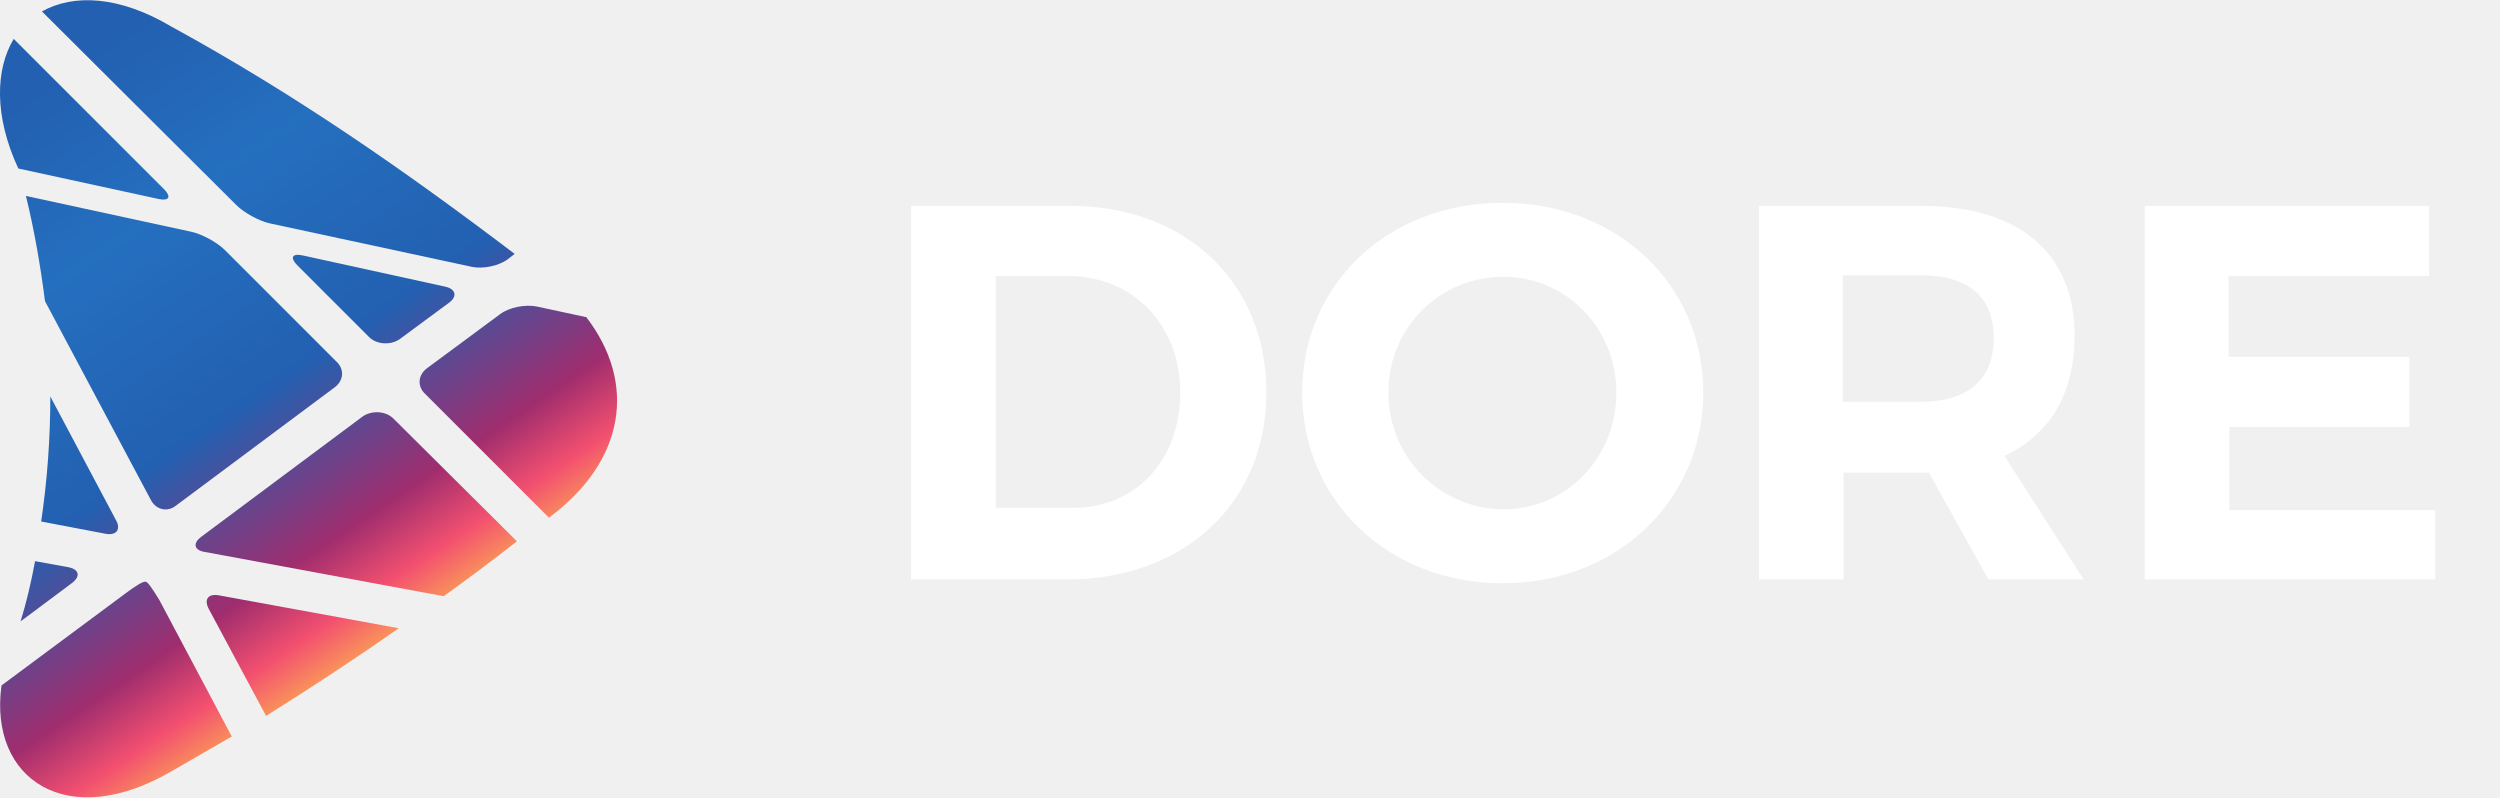
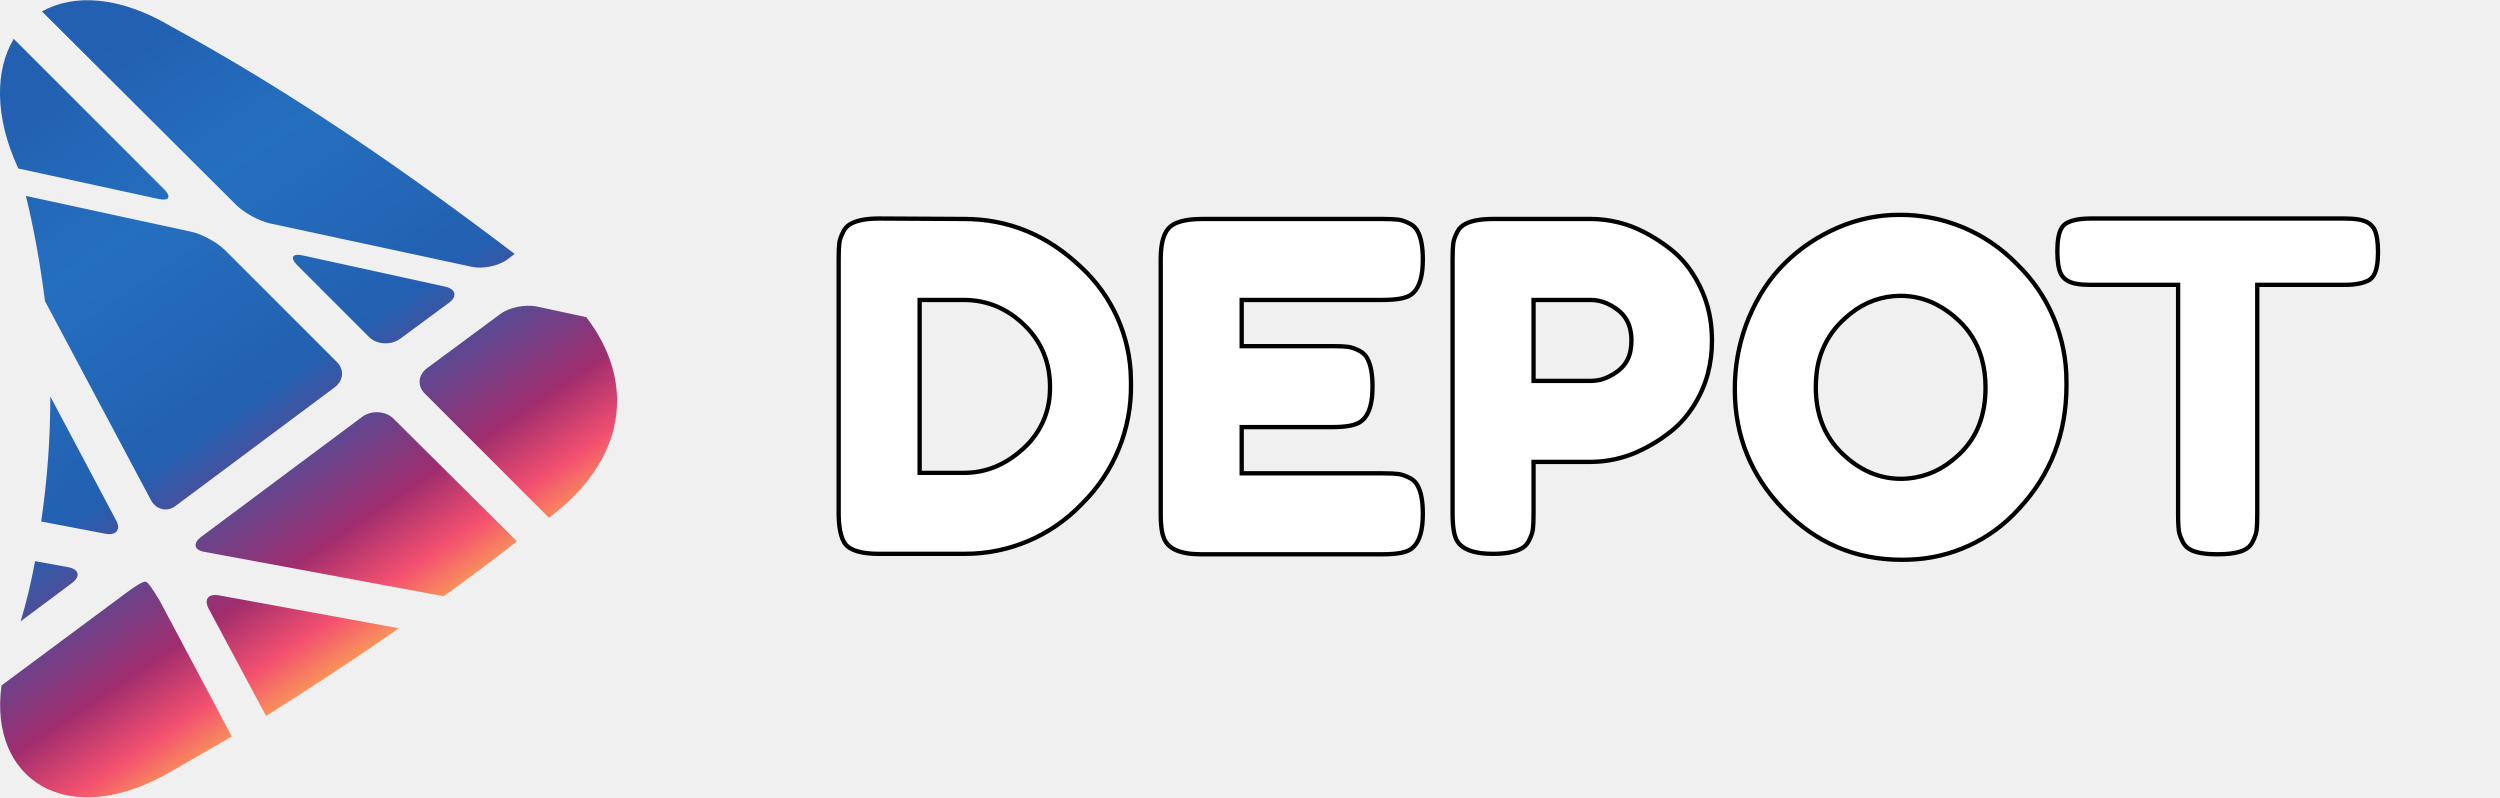
<svg xmlns="http://www.w3.org/2000/svg" version="1.1" id="Layer_1" x="0px" y="0px" viewBox="0 0 327.9 104.6" style="enable-background:new 0 0 327.9 104.6;" xml:space="preserve">
  <style type="text/css">
	.st0{fill:url(#SVGID_1_);}
	.st1{fill:url(#SVGID_2_);}
	.st2{fill:url(#SVGID_3_);}
	.st3{fill:url(#SVGID_4_);}
	.st4{fill:url(#SVGID_5_);}
	.st5{fill:url(#SVGID_6_);}
	.st6{fill:url(#SVGID_7_);}
	.st7{fill:url(#SVGID_8_);}
	.st8{fill:url(#SVGID_9_);}
	.st9{fill:url(#SVGID_10_);}
	.st10{fill:#FFFFFF;}
</style>
  <g>
    <linearGradient id="SVGID_1_" gradientUnits="userSpaceOnUse" x1="-3.744" y1="18.065" x2="45.304" y2="90.782">
      <stop offset="0" style="stop-color:#2360B1" />
      <stop offset="0.25" style="stop-color:#256FBF" />
      <stop offset="0.559" style="stop-color:#2360B1" />
      <stop offset="0.8" style="stop-color:#A02D6E" />
      <stop offset="0.9" style="stop-color:#F3506F" />
      <stop offset="1" style="stop-color:#FCB450" />
    </linearGradient>
    <path class="st0" d="M27.4,79.9l7.5,14c5.9-3.7,11.7-7.5,17.4-11.5l-23.5-4.3C27.3,77.8,26.7,78.6,27.4,79.9z" />
    <linearGradient id="SVGID_2_" gradientUnits="userSpaceOnUse" x1="-26.289" y1="33.272" x2="22.759" y2="105.988">
      <stop offset="0" style="stop-color:#2360B1" />
      <stop offset="0.25" style="stop-color:#256FBF" />
      <stop offset="0.559" style="stop-color:#2360B1" />
      <stop offset="0.8" style="stop-color:#A02D6E" />
      <stop offset="0.9" style="stop-color:#F3506F" />
      <stop offset="1" style="stop-color:#FCB450" />
    </linearGradient>
    <path class="st1" d="M19.1,76.3c-0.3-0.1-1.4,0.6-2.6,1.5L0.2,89.9c-1.7,12.3,8.6,19.3,22.4,11.2c2.6-1.5,5.2-3,7.8-4.5l-9.5-17.9   C20.1,77.4,19.4,76.3,19.1,76.3z" />
    <linearGradient id="SVGID_3_" gradientUnits="userSpaceOnUse" x1="31.156" y1="-5.475" x2="80.204" y2="67.242">
      <stop offset="0" style="stop-color:#2360B1" />
      <stop offset="0.25" style="stop-color:#256FBF" />
      <stop offset="0.559" style="stop-color:#2360B1" />
      <stop offset="0.8" style="stop-color:#A02D6E" />
      <stop offset="0.9" style="stop-color:#F3506F" />
      <stop offset="1" style="stop-color:#FCB450" />
    </linearGradient>
    <path class="st2" d="M65.6,41.2l-9.6,7.1c-1.2,0.9-1.3,2.4-0.2,3.4L72,67.9c10.1-7.5,11.5-17.7,4.9-26.3l-6.5-1.4   C68.9,39.9,66.8,40.3,65.6,41.2z" />
    <linearGradient id="SVGID_4_" gradientUnits="userSpaceOnUse" x1="6.218" y1="11.346" x2="55.266" y2="84.062">
      <stop offset="0" style="stop-color:#2360B1" />
      <stop offset="0.25" style="stop-color:#256FBF" />
      <stop offset="0.559" style="stop-color:#2360B1" />
      <stop offset="0.8" style="stop-color:#A02D6E" />
      <stop offset="0.9" style="stop-color:#F3506F" />
      <stop offset="1" style="stop-color:#FCB450" />
    </linearGradient>
    <path class="st3" d="M51.6,54.9c-1-1-2.8-1.1-4-0.3L26.4,70.4c-1.2,0.9-0.9,1.8,0.5,2l31.3,5.8c3.2-2.3,6.4-4.7,9.6-7.2L51.6,54.9z   " />
    <linearGradient id="SVGID_5_" gradientUnits="userSpaceOnUse" x1="24.063" y1="-0.691" x2="73.111" y2="72.026">
      <stop offset="0" style="stop-color:#2360B1" />
      <stop offset="0.25" style="stop-color:#256FBF" />
      <stop offset="0.559" style="stop-color:#2360B1" />
      <stop offset="0.8" style="stop-color:#A02D6E" />
      <stop offset="0.9" style="stop-color:#F3506F" />
      <stop offset="1" style="stop-color:#FCB450" />
    </linearGradient>
    <path class="st4" d="M58.4,37.6l-18.7-4.1c-1.4-0.3-1.7,0.3-0.7,1.3l9.4,9.4c1,1,2.8,1.1,4,0.3l6.5-4.8   C60,38.9,59.8,37.9,58.4,37.6z" />
    <linearGradient id="SVGID_6_" gradientUnits="userSpaceOnUse" x1="4.578" y1="12.452" x2="53.626" y2="85.168">
      <stop offset="0" style="stop-color:#2360B1" />
      <stop offset="0.25" style="stop-color:#256FBF" />
      <stop offset="0.559" style="stop-color:#2360B1" />
      <stop offset="0.8" style="stop-color:#A02D6E" />
      <stop offset="0.9" style="stop-color:#F3506F" />
      <stop offset="1" style="stop-color:#FCB450" />
    </linearGradient>
    <path class="st5" d="M21.5,24.8L1.8,5.1c-2.4,4-2.6,10.1,0.6,17l18.4,4C22.2,26.4,22.5,25.8,21.5,24.8z" />
    <linearGradient id="SVGID_7_" gradientUnits="userSpaceOnUse" x1="-16.565" y1="26.713" x2="32.483" y2="99.43">
      <stop offset="0" style="stop-color:#2360B1" />
      <stop offset="0.25" style="stop-color:#256FBF" />
      <stop offset="0.559" style="stop-color:#2360B1" />
      <stop offset="0.8" style="stop-color:#A02D6E" />
      <stop offset="0.9" style="stop-color:#F3506F" />
      <stop offset="1" style="stop-color:#FCB450" />
    </linearGradient>
    <path class="st6" d="M15.2,68.2L6.6,52c0,5.5-0.4,11-1.2,16.4l8.4,1.6C15.3,70.3,15.9,69.4,15.2,68.2z" />
    <linearGradient id="SVGID_8_" gradientUnits="userSpaceOnUse" x1="24.221" y1="-0.797" x2="73.268" y2="71.919">
      <stop offset="0" style="stop-color:#2360B1" />
      <stop offset="0.25" style="stop-color:#256FBF" />
      <stop offset="0.559" style="stop-color:#2360B1" />
      <stop offset="0.8" style="stop-color:#A02D6E" />
      <stop offset="0.9" style="stop-color:#F3506F" />
      <stop offset="1" style="stop-color:#FCB450" />
    </linearGradient>
    <path class="st7" d="M35.4,29.3L61.9,35c1.4,0.3,3.5-0.1,4.7-1l0.9-0.7C53,22.3,38.6,12.3,22.5,3.5c-6.9-4.1-12.9-4.3-17-2L31,26.9   C32,27.9,34,29,35.4,29.3z" />
    <linearGradient id="SVGID_9_" gradientUnits="userSpaceOnUse" x1="-24.666" y1="32.177" x2="24.382" y2="104.894">
      <stop offset="0" style="stop-color:#2360B1" />
      <stop offset="0.25" style="stop-color:#256FBF" />
      <stop offset="0.559" style="stop-color:#2360B1" />
      <stop offset="0.8" style="stop-color:#A02D6E" />
      <stop offset="0.9" style="stop-color:#F3506F" />
      <stop offset="1" style="stop-color:#FCB450" />
    </linearGradient>
    <path class="st8" d="M9,74.4l-4.4-0.8c-0.5,2.7-1.1,5.3-1.9,7.9l6.7-5C10.6,75.6,10.4,74.7,9,74.4z" />
    <linearGradient id="SVGID_10_" gradientUnits="userSpaceOnUse" x1="2.979" y1="13.53" x2="52.027" y2="86.247">
      <stop offset="0" style="stop-color:#2360B1" />
      <stop offset="0.25" style="stop-color:#256FBF" />
      <stop offset="0.559" style="stop-color:#2360B1" />
      <stop offset="0.8" style="stop-color:#A02D6E" />
      <stop offset="0.9" style="stop-color:#F3506F" />
      <stop offset="1" style="stop-color:#FCB450" />
    </linearGradient>
    <path class="st9" d="M19.8,65.6c0.7,1.3,2.2,1.6,3.3,0.7l20.8-15.5c1.2-0.9,1.3-2.4,0.2-3.4L29.5,32.8c-1-1-3-2.1-4.4-2.4L3.4,25.7   c1.1,4.5,1.9,9.1,2.5,13.8L19.8,65.6z" />
  </g>
-   <g>
-     <path class="st10" d="M166.1,51.5c0,14.4-10.7,24.5-26.2,24.5h-20.4V27h20.8C155.5,27,166.1,37,166.1,51.5z M154.8,51.5   c0-9-6.3-15.3-14.7-15.3h-9.5v30.4h10C148.8,66.7,154.8,60.5,154.8,51.5z" />
-     <path class="st10" d="M223.4,51.5c0,14.1-11.3,25-26.3,25s-26.3-10.8-26.3-25c0-14.3,11.3-24.9,26.3-24.9S223.4,37.3,223.4,51.5z    M182.1,51.5c0,8.6,6.9,15.3,15.1,15.3c8.2,0,14.8-6.7,14.8-15.3c0-8.6-6.7-15.2-14.8-15.2C188.9,36.3,182.1,42.9,182.1,51.5z" />
-     <path class="st10" d="M260.8,76L253,62h-1h-10.2v14h-11.1V27h21.3c12.8,0,20.1,6.2,20.1,17c0,7.6-3.2,13-9.2,15.8L273.3,76H260.8z    M241.7,52.7h10.2c6.1,0,9.6-2.8,9.6-8.4c0-5.5-3.5-8.2-9.6-8.2h-10.2V52.7z" />
-     <path class="st10" d="M318.6,27v9.2h-26.3v10.6H316v9.2h-23.6v10.9h27V76h-38.1V27H318.6z" />
+   <g id="svgGroup" stroke-linecap="round" fill-rule="evenodd" font-size="7pt" stroke="#000" stroke-width="0.25mm" fill="#FFF" style="stroke:#000;stroke-width:0.25mm;fill:#FFF">
+     <path d="M 8.9 1.101 L 27.4 1.201 Q 41.9 1.201 52.9 11.651 A 33.956 33.956 0 0 1 63.886 36.284 A 41.598 41.598 0 0 1 63.9 37.351 A 35.892 35.892 0 0 1 53.317 63.33 A 43.608 43.608 0 0 1 53.15 63.501 A 35.184 35.184 0 0 1 27.636 74.397 A 42.619 42.619 0 0 1 27.1 74.401 L 8.8 74.401 A 23.048 23.048 0 0 1 6.351 74.281 Q 3.858 74.013 2.467 73.147 A 3.752 3.752 0 0 1 1.2 71.901 A 7.284 7.284 0 0 1 0.542 70.286 Q 0.076 68.656 0.011 66.294 A 28.64 28.64 0 0 1 0 65.501 L 0 9.901 Q 0 7.501 0.15 6.401 A 5.343 5.343 0 0 1 0.351 5.529 Q 0.597 4.744 1.1 3.801 A 3.856 3.856 0 0 1 2.777 2.195 Q 4.825 1.101 8.9 1.101 Z M 27.3 18.901 L 17.7 18.901 L 17.7 56.701 L 27.4 56.701 Q 34.6 56.701 40.4 51.351 A 17.425 17.425 0 0 0 46.187 38.654 A 22.099 22.099 0 0 0 46.2 37.901 Q 46.2 29.801 40.55 24.351 Q 34.9 18.901 27.3 18.901 Z" id="0" transform="translate(110,28) scale(.6)" />
+     <path class="st10" d="M 88.1 46.701 L 88.1 56.801 L 118.9 56.801 Q 121.2 56.801 122.35 56.951 Q 123.5 57.101 125 57.901 A 3.856 3.856 0 0 1 126.605 59.578 Q 127.7 61.626 127.7 65.701 Q 127.7 70.869 125.683 72.876 A 4.182 4.182 0 0 1 124 73.901 A 7.837 7.837 0 0 1 122.901 74.191 Q 121.316 74.501 118.8 74.501 L 79.2 74.501 Q 72.2 74.501 71 70.701 A 6.908 6.908 0 0 1 70.71 69.65 Q 70.4 68.116 70.4 65.601 L 70.4 10.001 A 21.404 21.404 0 0 1 70.519 7.654 Q 70.875 4.438 72.3 3.051 A 5.021 5.021 0 0 1 73.907 2.038 Q 75.48 1.388 77.979 1.243 A 26.19 26.19 0 0 1 79.5 1.201 L 118.9 1.201 Q 121.2 1.201 122.35 1.351 Q 123.5 1.501 125 2.301 A 3.856 3.856 0 0 1 126.605 3.978 Q 127.7 6.026 127.7 10.101 Q 127.7 15.269 125.683 17.276 A 4.182 4.182 0 0 1 124 18.301 A 7.837 7.837 0 0 1 122.901 18.591 Q 121.316 18.901 118.8 18.901 L 88.1 18.901 L 88.1 29.001 L 107.9 29.001 Q 110.2 29.001 111.35 29.151 Q 112.5 29.301 114 30.101 A 3.856 3.856 0 0 1 115.605 31.778 Q 116.7 33.826 116.7 37.901 Q 116.7 44.901 112.9 46.101 A 7.837 7.837 0 0 1 111.801 46.391 Q 110.216 46.701 107.7 46.701 L 88.1 46.701 Z" id="1" transform="translate(110,28) scale(.6)" />
+     <path class="st10" d="M 164.4 54.301 L 151.9 54.301 L 151.9 65.601 Q 151.9 67.901 151.75 69.051 Q 151.6 70.201 150.8 71.701 A 3.856 3.856 0 0 1 149.123 73.306 Q 147.075 74.401 143 74.401 Q 137.832 74.401 135.825 72.384 A 4.182 4.182 0 0 1 134.8 70.701 A 7.837 7.837 0 0 1 134.51 69.602 Q 134.2 68.016 134.2 65.501 L 134.2 10.001 Q 134.2 7.701 134.35 6.551 Q 134.5 5.401 135.3 3.901 A 3.856 3.856 0 0 1 136.977 2.295 Q 139.025 1.201 143.1 1.201 L 164.5 1.201 A 25.346 25.346 0 0 1 176.099 4.09 A 34.972 34.972 0 0 1 181.6 7.601 A 21.496 21.496 0 0 1 186.529 12.903 A 27.252 27.252 0 0 1 188.3 16.001 A 25.659 25.659 0 0 1 190.809 25.405 A 30.919 30.919 0 0 1 190.9 27.801 A 28.003 28.003 0 0 1 189.983 35.079 A 24.129 24.129 0 0 1 188.3 39.551 A 25.563 25.563 0 0 1 185.114 44.522 A 20.953 20.953 0 0 1 181.6 47.901 A 33.39 33.39 0 0 1 174.49 52.162 A 25.188 25.188 0 0 1 164.4 54.301 Z M 164.4 18.901 L 151.9 18.901 L 151.9 36.601 L 164.5 36.601 A 8.709 8.709 0 0 0 168.303 35.698 A 12.26 12.26 0 0 0 170.4 34.401 A 7.098 7.098 0 0 0 173.095 29.983 A 11.025 11.025 0 0 0 173.3 27.801 A 10.636 10.636 0 0 0 172.988 25.145 A 7.165 7.165 0 0 0 170.4 21.151 A 11.689 11.689 0 0 0 167.941 19.663 A 8.731 8.731 0 0 0 164.4 18.901 Z" id="2" transform="translate(110,28) scale(.6)" />
+     <path class="st10" d="M 257.415 10.917 A 35.46 35.46 0 0 0 231.8 0.301 Q 224.9 0.301 218.4 3.101 Q 211.9 5.901 206.9 10.801 Q 201.9 15.701 198.9 22.951 A 38.693 38.693 0 0 0 198.322 24.434 A 40.566 40.566 0 0 0 195.9 38.501 Q 195.9 53.701 206.55 64.701 Q 217.2 75.701 232.4 75.701 A 40.549 40.549 0 0 0 233.814 75.676 A 33.52 33.52 0 0 0 258 64.551 Q 268.4 53.401 268.4 37.551 A 45.576 45.576 0 0 0 268.394 36.811 A 35.596 35.596 0 0 0 257.5 11.001 A 44.919 44.919 0 0 0 257.415 10.917 Z M 213.6 38.001 Q 213.6 46.901 219.35 52.451 Q 225.1 58.001 232.2 58.001 A 17.648 17.648 0 0 0 243.369 54.013 A 23.545 23.545 0 0 0 245 52.601 Q 250.7 47.201 250.7 38.101 A 23.333 23.333 0 0 0 249.823 31.541 A 17.859 17.859 0 0 0 244.95 23.501 A 21.133 21.133 0 0 0 239.858 19.839 A 17.029 17.029 0 0 0 232.1 18.001 A 17.28 17.28 0 0 0 221.208 21.879 A 23.465 23.465 0 0 0 219.3 23.551 A 18.606 18.606 0 0 0 213.739 35.301 A 25.527 25.527 0 0 0 213.6 38.001 Z" id="3" transform="translate(110,28) scale(.6)" />
+     <path class="st10" d="M 273.7 1.101 L 329.3 1.101 A 21.793 21.793 0 0 1 330.923 1.157 Q 332.474 1.273 333.478 1.63 A 4.663 4.663 0 0 1 334 1.851 A 3.783 3.783 0 0 1 335.968 4.102 A 4.588 4.588 0 0 1 336 4.201 A 9.367 9.367 0 0 1 336.295 5.48 Q 336.5 6.735 336.5 8.401 A 22.254 22.254 0 0 1 336.451 9.923 Q 336.345 11.473 336.006 12.534 A 6.696 6.696 0 0 1 336 12.551 A 4.466 4.466 0 0 1 335.55 13.542 A 3.078 3.078 0 0 1 334.3 14.701 A 7.067 7.067 0 0 1 332.885 15.213 Q 331.366 15.601 329.2 15.601 L 310.1 15.601 L 310.1 65.901 Q 310.1 68.201 309.95 69.301 A 5.617 5.617 0 0 1 309.753 70.175 Q 309.519 70.944 309.05 71.851 A 3.816 3.816 0 0 1 307.523 73.415 A 5.633 5.633 0 0 1 306.4 73.901 Q 305.071 74.321 303.154 74.447 A 26.787 26.787 0 0 1 301.4 74.501 A 26.372 26.372 0 0 1 299.585 74.442 Q 297.722 74.313 296.45 73.901 A 5.334 5.334 0 0 1 295.217 73.331 A 3.821 3.821 0 0 1 293.85 71.851 Q 293.276 70.741 293.053 69.806 A 5.433 5.433 0 0 1 292.95 69.251 A 13.228 13.228 0 0 1 292.878 68.513 Q 292.8 67.454 292.8 65.801 L 292.8 15.601 L 273.6 15.601 A 21.793 21.793 0 0 1 271.977 15.545 Q 270.427 15.428 269.422 15.071 A 4.663 4.663 0 0 1 268.9 14.851 A 3.783 3.783 0 0 1 266.932 12.6 A 4.588 4.588 0 0 1 266.9 12.501 A 9.367 9.367 0 0 1 266.605 11.222 Q 266.4 9.966 266.4 8.301 A 22.254 22.254 0 0 1 266.449 6.778 Q 266.555 5.229 266.894 4.168 A 6.696 6.696 0 0 1 266.9 4.151 A 4.466 4.466 0 0 1 267.35 3.159 A 3.078 3.078 0 0 1 268.6 2.001 A 7.067 7.067 0 0 1 270.015 1.488 Q 271.534 1.101 273.7 1.101 Z" id="4" transform="translate(110,28) scale(.6)" />
  </g>
</svg>
